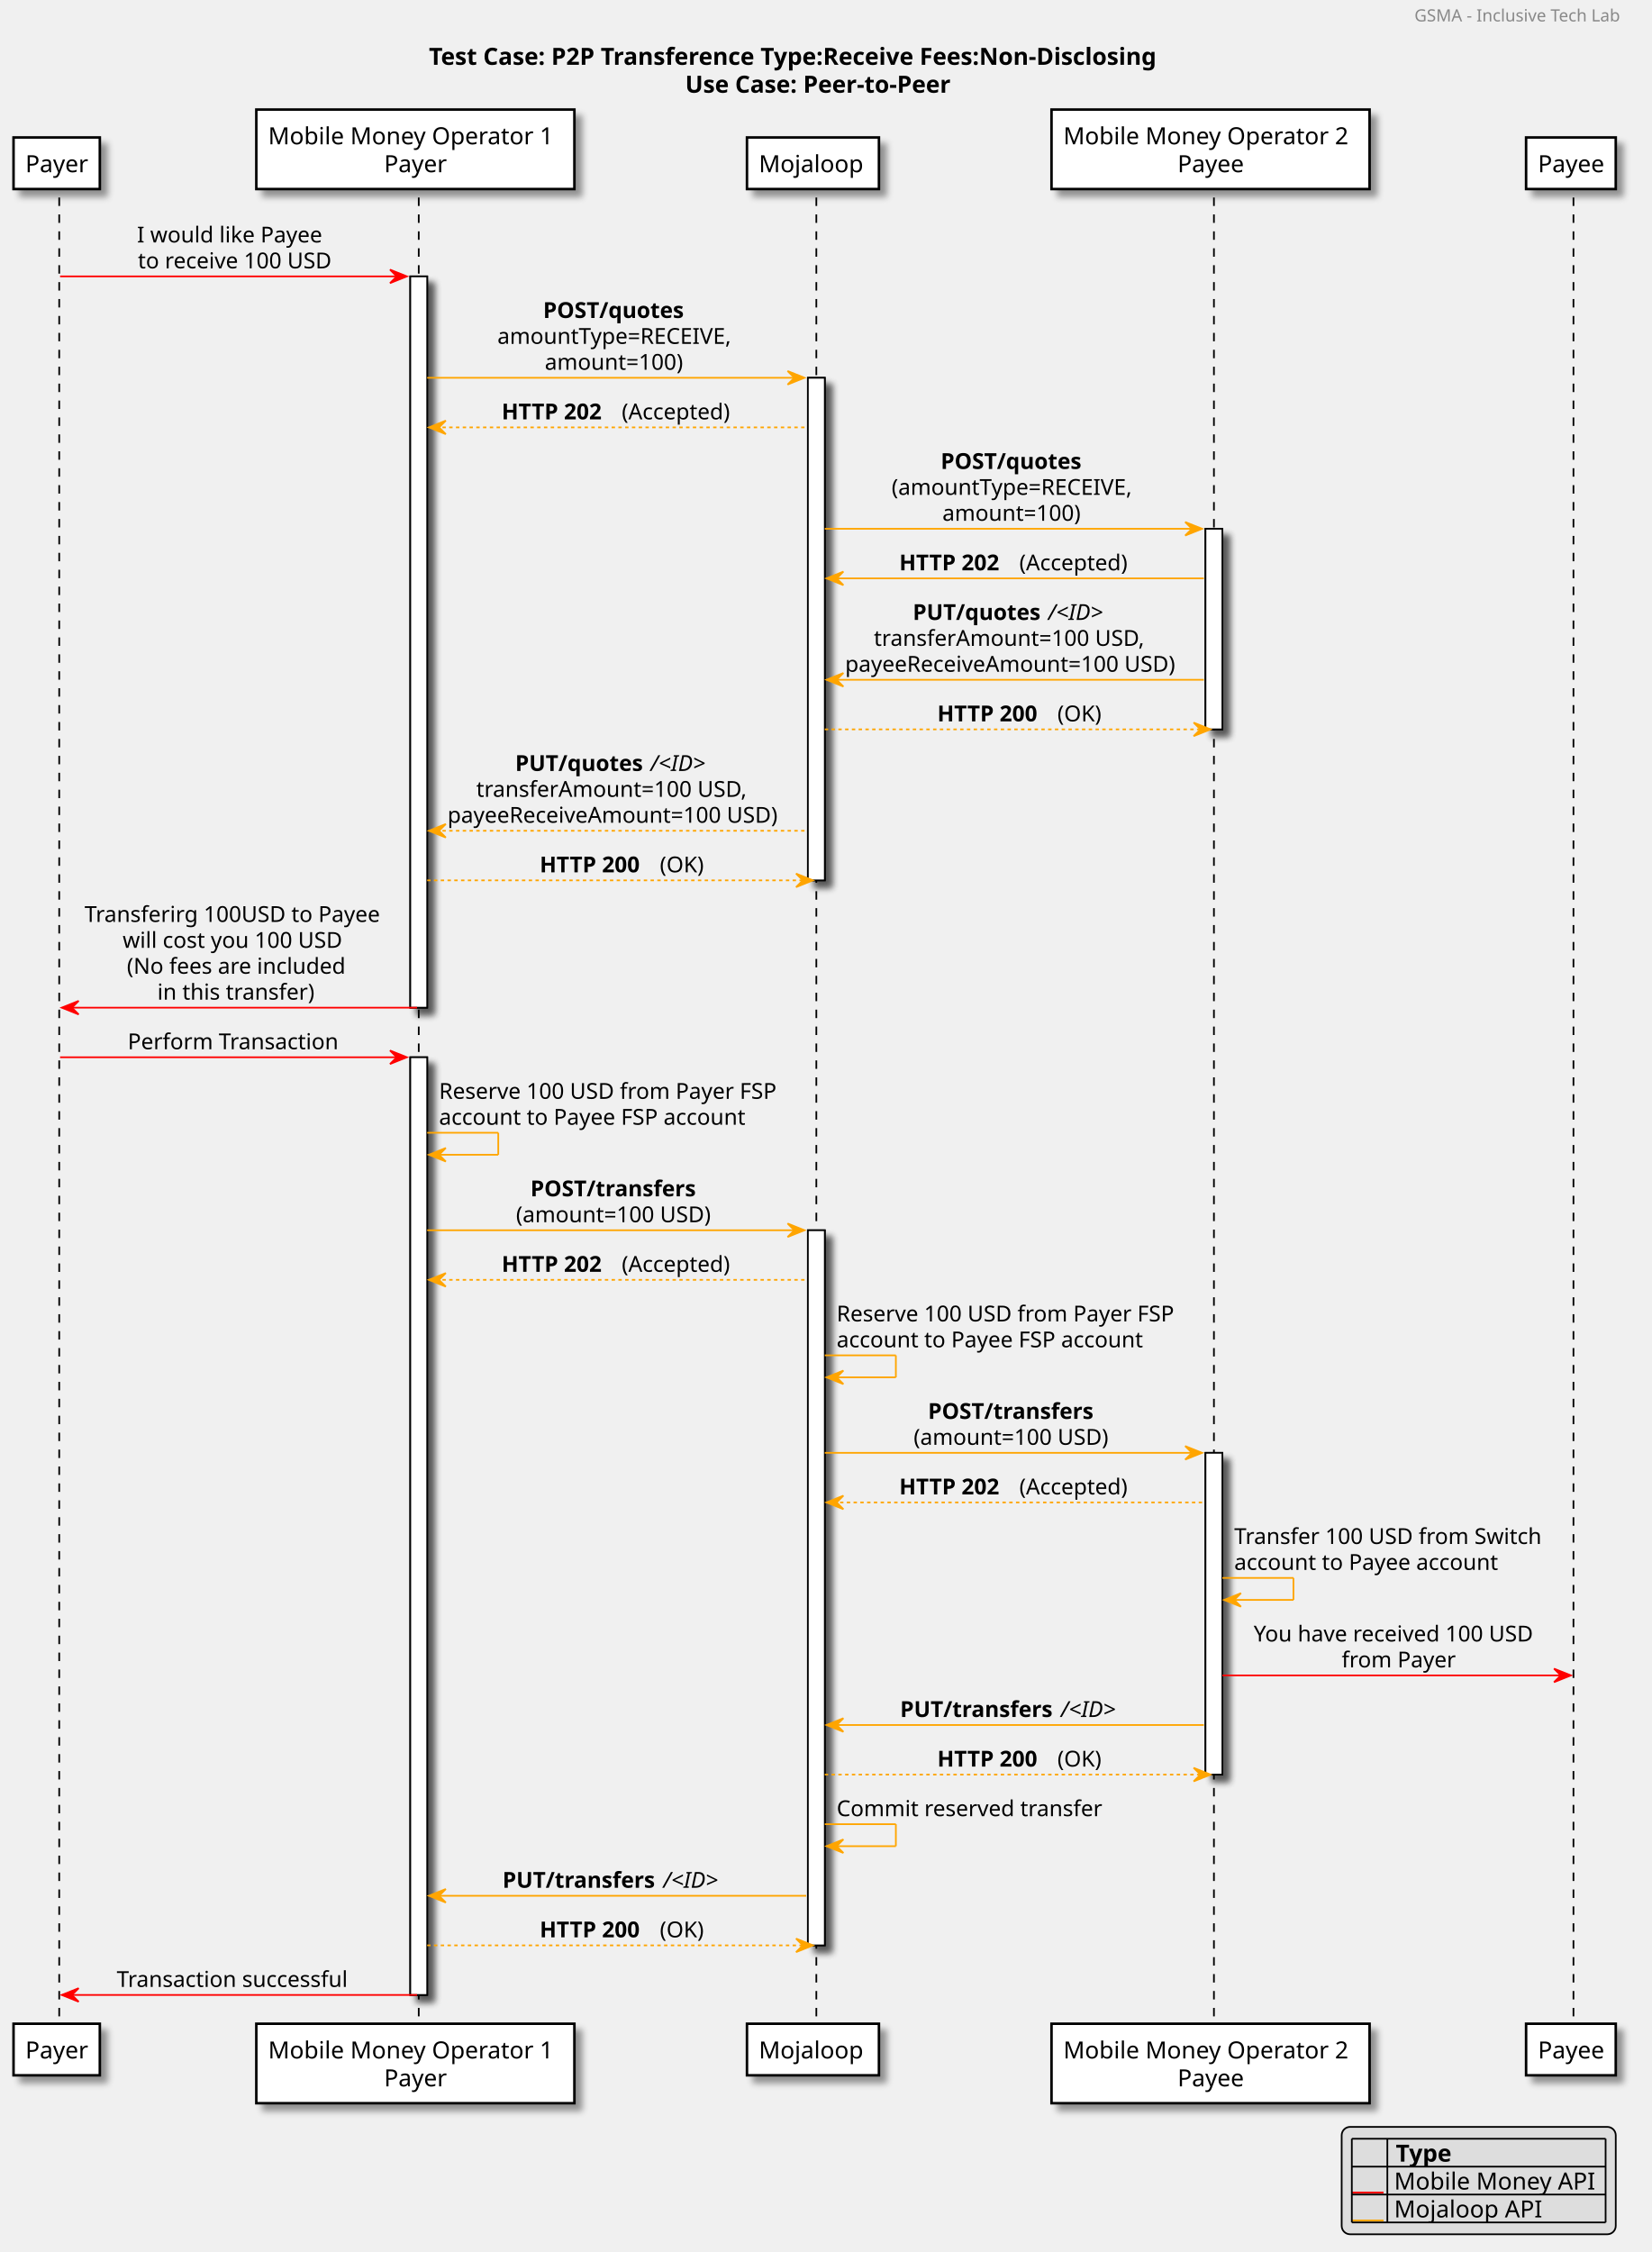
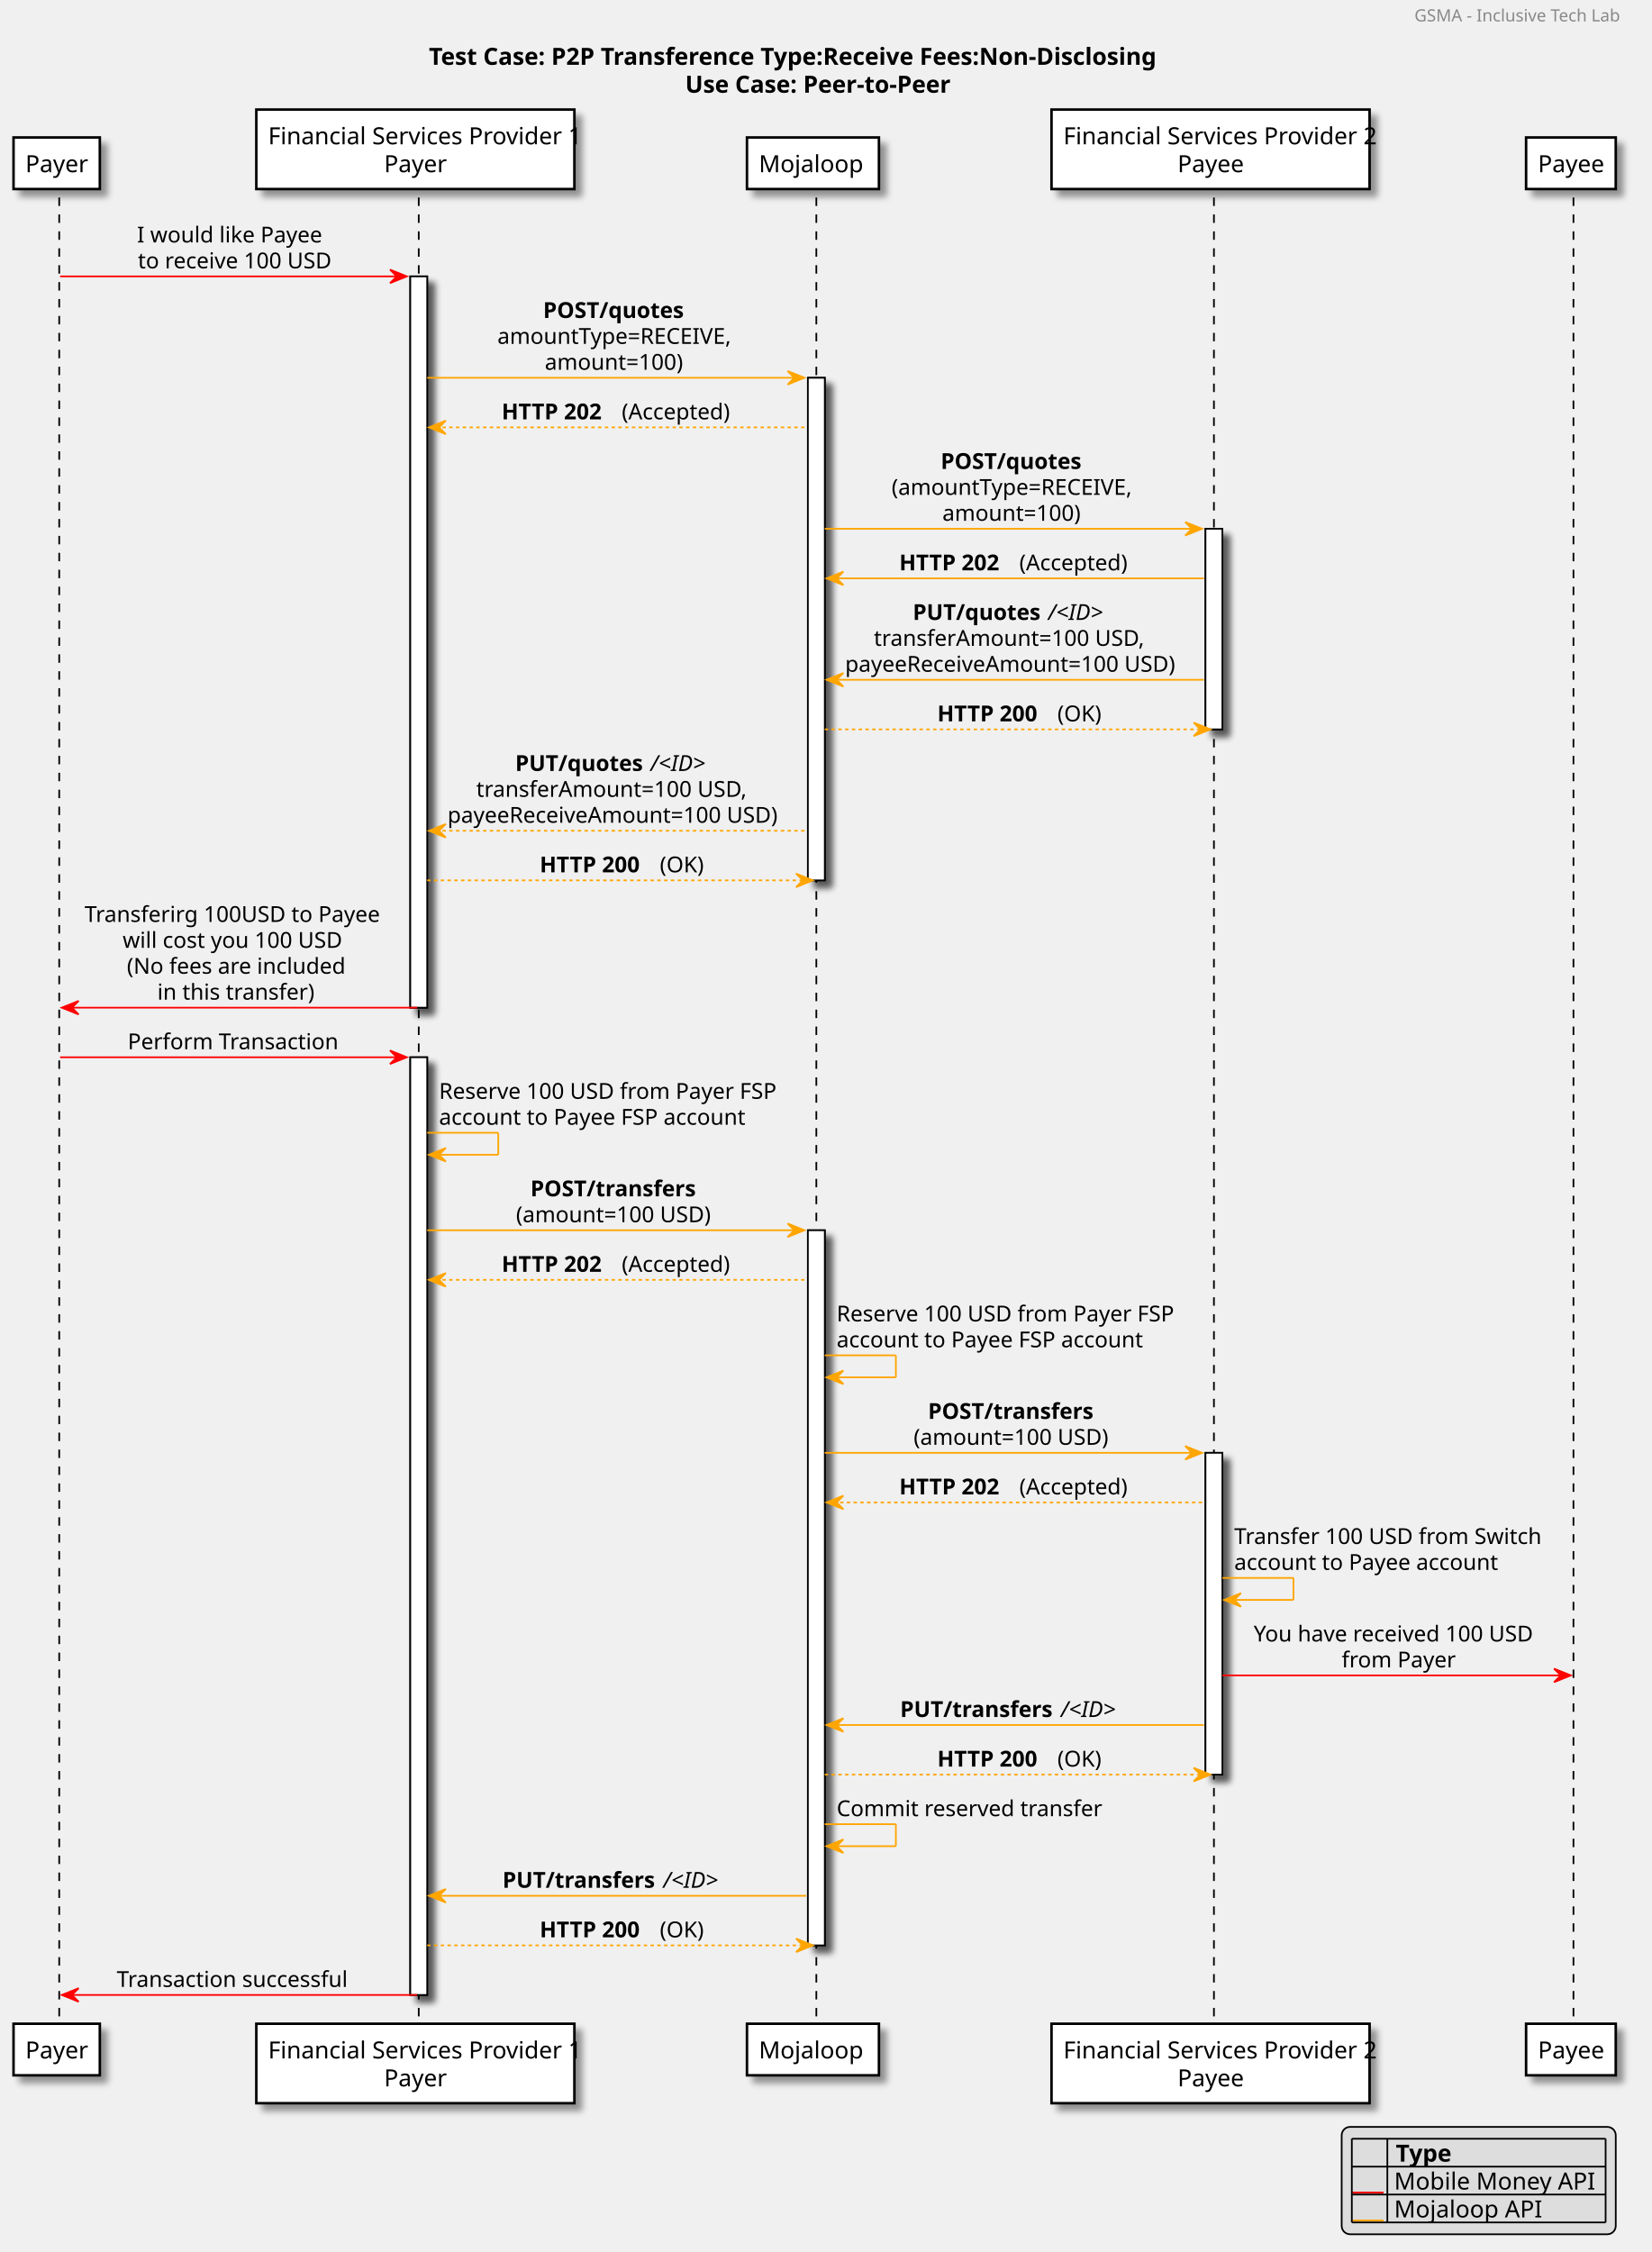
<svg xmlns="http://www.w3.org/2000/svg" contentScriptType="application/ecmascript" contentStyleType="text/css" height="1331px" preserveAspectRatio="none" style="width:976px;height:1331px;" version="1.1" viewBox="0 0 976 1331" width="976px" zoomAndPan="magnify">
  <defs>
    <filter height="300%" id="f1f9wh755lka0w" width="300%" x="-1" y="-1">
      <feGaussianBlur result="blurOut" stdDeviation="2.0" />
      <feColorMatrix in="blurOut" result="blurOut2" type="matrix" values="0 0 0 0 0 0 0 0 0 0 0 0 0 0 0 0 0 0 .4 0" />
      <feOffset dx="4.0" dy="4.0" in="blurOut2" result="blurOut3" />
      <feBlend in="SourceGraphic" in2="blurOut3" mode="normal" />
    </filter>
    <filter height="1" id="b1f9wh755lka0w0" width="1" x="0" y="0">
      <feFlood flood-color="#FF0000" result="flood" />
      <feComposite in="SourceGraphic" in2="flood" operator="over" />
    </filter>
    <filter height="1" id="b1f9wh755lka0w1" width="1" x="0" y="0">
      <feFlood flood-color="#FFA500" result="flood" />
      <feComposite in="SourceGraphic" in2="flood" operator="over" />
    </filter>
  </defs>
  <g>
    <text fill="#000000" font-family="sans-serif" font-size="14" font-weight="bold" lengthAdjust="spacingAndGlyphs" textLength="455" x="253.5" y="38.312">Test Case: P2P Transference Type:Receive Fees:Non-Disclosing</text>
    <text fill="#000000" font-family="sans-serif" font-size="14" font-weight="bold" lengthAdjust="spacingAndGlyphs" textLength="162" x="405" y="54.801">Use Case: Peer-to-Peer</text>
    <rect fill="#FFFFFF" filter="url(#f1f9wh755lka0w)" height="432.211" style="stroke: #000000; stroke-width: 1.0;" width="10" x="242.5" y="163.352" />
    <rect fill="#FFFFFF" filter="url(#f1f9wh755lka0w)" height="554.211" style="stroke: #000000; stroke-width: 1.0;" width="10" x="242.5" y="624.873" />
    <rect fill="#FFFFFF" filter="url(#f1f9wh755lka0w)" height="297.037" style="stroke: #000000; stroke-width: 1.0;" width="10" x="477.5" y="223.283" />
    <rect fill="#FFFFFF" filter="url(#f1f9wh755lka0w)" height="422.658" style="stroke: #000000; stroke-width: 1.0;" width="10" x="477.5" y="727.115" />
    <rect fill="#FFFFFF" filter="url(#f1f9wh755lka0w)" height="118.553" style="stroke: #000000; stroke-width: 1.0;" width="10" x="712.5" y="312.525" />
    <rect fill="#FFFFFF" filter="url(#f1f9wh755lka0w)" height="190.174" style="stroke: #000000; stroke-width: 1.0;" width="10" x="712.5" y="858.668" />
    <line style="stroke: #000000; stroke-width: 1.0; stroke-dasharray: 5.0,5.0;" x1="35" x2="35" y1="116.731" y2="1197.084" />
    <line style="stroke: #000000; stroke-width: 1.0; stroke-dasharray: 5.0,5.0;" x1="247.5" x2="247.5" y1="116.731" y2="1197.084" />
    <line style="stroke: #000000; stroke-width: 1.0; stroke-dasharray: 5.0,5.0;" x1="482.5" x2="482.5" y1="116.731" y2="1197.084" />
    <line style="stroke: #000000; stroke-width: 1.0; stroke-dasharray: 5.0,5.0;" x1="717.5" x2="717.5" y1="116.731" y2="1197.084" />
    <line style="stroke: #000000; stroke-width: 1.0; stroke-dasharray: 5.0,5.0;" x1="930" x2="930" y1="116.731" y2="1197.084" />
    <rect fill="#FFFFFF" filter="url(#f1f9wh755lka0w)" height="30.488" style="stroke: #000000; stroke-width: 1.5;" width="51" x="8" y="81.242" />
    <text fill="#000000" font-family="sans-serif" font-size="14" lengthAdjust="spacingAndGlyphs" textLength="37" x="15" y="101.777">Payer</text>
    <rect fill="#FFFFFF" filter="url(#f1f9wh755lka0w)" height="30.488" style="stroke: #000000; stroke-width: 1.5;" width="51" x="8" y="1196.084" />
    <text fill="#000000" font-family="sans-serif" font-size="14" lengthAdjust="spacingAndGlyphs" textLength="37" x="15" y="1216.619">Payer</text>
    <rect fill="#FFFFFF" filter="url(#f1f9wh755lka0w)" height="46.977" style="stroke: #000000; stroke-width: 1.5;" width="188" x="151.5" y="64.754" />
-     <text fill="#000000" font-family="sans-serif" font-size="14" lengthAdjust="spacingAndGlyphs" textLength="174" x="158.5" y="85.289">Mobile Money Operator 1</text>
+     <text fill="#000000" font-family="sans-serif" font-size="14" lengthAdjust="spacingAndGlyphs" textLength="174" x="158.5" y="85.289">Financial Services Provider 1</text>
    <text fill="#000000" font-family="sans-serif" font-size="14" lengthAdjust="spacingAndGlyphs" textLength="37" x="227" y="101.777">Payer</text>
    <rect fill="#FFFFFF" filter="url(#f1f9wh755lka0w)" height="46.977" style="stroke: #000000; stroke-width: 1.5;" width="188" x="151.5" y="1196.084" />
-     <text fill="#000000" font-family="sans-serif" font-size="14" lengthAdjust="spacingAndGlyphs" textLength="174" x="158.5" y="1216.619">Mobile Money Operator 1</text>
+     <text fill="#000000" font-family="sans-serif" font-size="14" lengthAdjust="spacingAndGlyphs" textLength="174" x="158.5" y="1216.619">Financial Services Provider 1</text>
    <text fill="#000000" font-family="sans-serif" font-size="14" lengthAdjust="spacingAndGlyphs" textLength="37" x="227" y="1233.107">Payer</text>
    <rect fill="#FFFFFF" filter="url(#f1f9wh755lka0w)" height="30.488" style="stroke: #000000; stroke-width: 1.5;" width="78" x="441.5" y="81.242" />
    <text fill="#000000" font-family="sans-serif" font-size="14" lengthAdjust="spacingAndGlyphs" textLength="64" x="448.5" y="101.777">Mojaloop</text>
    <rect fill="#FFFFFF" filter="url(#f1f9wh755lka0w)" height="30.488" style="stroke: #000000; stroke-width: 1.5;" width="78" x="441.5" y="1196.084" />
    <text fill="#000000" font-family="sans-serif" font-size="14" lengthAdjust="spacingAndGlyphs" textLength="64" x="448.5" y="1216.619">Mojaloop</text>
    <rect fill="#FFFFFF" filter="url(#f1f9wh755lka0w)" height="46.977" style="stroke: #000000; stroke-width: 1.5;" width="188" x="621.5" y="64.754" />
-     <text fill="#000000" font-family="sans-serif" font-size="14" lengthAdjust="spacingAndGlyphs" textLength="174" x="628.5" y="85.289">Mobile Money Operator 2</text>
+     <text fill="#000000" font-family="sans-serif" font-size="14" lengthAdjust="spacingAndGlyphs" textLength="174" x="628.5" y="85.289">Financial Services Provider 2</text>
    <text fill="#000000" font-family="sans-serif" font-size="14" lengthAdjust="spacingAndGlyphs" textLength="39" x="696" y="101.777">Payee</text>
    <rect fill="#FFFFFF" filter="url(#f1f9wh755lka0w)" height="46.977" style="stroke: #000000; stroke-width: 1.5;" width="188" x="621.5" y="1196.084" />
-     <text fill="#000000" font-family="sans-serif" font-size="14" lengthAdjust="spacingAndGlyphs" textLength="174" x="628.5" y="1216.619">Mobile Money Operator 2</text>
+     <text fill="#000000" font-family="sans-serif" font-size="14" lengthAdjust="spacingAndGlyphs" textLength="174" x="628.5" y="1216.619">Financial Services Provider 2</text>
    <text fill="#000000" font-family="sans-serif" font-size="14" lengthAdjust="spacingAndGlyphs" textLength="39" x="696" y="1233.107">Payee</text>
    <rect fill="#FFFFFF" filter="url(#f1f9wh755lka0w)" height="30.488" style="stroke: #000000; stroke-width: 1.5;" width="53" x="902" y="81.242" />
    <text fill="#000000" font-family="sans-serif" font-size="14" lengthAdjust="spacingAndGlyphs" textLength="39" x="909" y="101.777">Payee</text>
    <rect fill="#FFFFFF" filter="url(#f1f9wh755lka0w)" height="30.488" style="stroke: #000000; stroke-width: 1.5;" width="53" x="902" y="1196.084" />
    <text fill="#000000" font-family="sans-serif" font-size="14" lengthAdjust="spacingAndGlyphs" textLength="39" x="909" y="1216.619">Payee</text>
    <rect fill="#FFFFFF" filter="url(#f1f9wh755lka0w)" height="432.211" style="stroke: #000000; stroke-width: 1.0;" width="10" x="242.5" y="163.352" />
    <rect fill="#FFFFFF" filter="url(#f1f9wh755lka0w)" height="554.211" style="stroke: #000000; stroke-width: 1.0;" width="10" x="242.5" y="624.873" />
    <rect fill="#FFFFFF" filter="url(#f1f9wh755lka0w)" height="297.037" style="stroke: #000000; stroke-width: 1.0;" width="10" x="477.5" y="223.283" />
    <rect fill="#FFFFFF" filter="url(#f1f9wh755lka0w)" height="422.658" style="stroke: #000000; stroke-width: 1.0;" width="10" x="477.5" y="727.115" />
    <rect fill="#FFFFFF" filter="url(#f1f9wh755lka0w)" height="118.553" style="stroke: #000000; stroke-width: 1.0;" width="10" x="712.5" y="312.525" />
    <rect fill="#FFFFFF" filter="url(#f1f9wh755lka0w)" height="190.174" style="stroke: #000000; stroke-width: 1.0;" width="10" x="712.5" y="858.668" />
    <polygon fill="#FF0000" points="230.5,159.352,240.5,163.352,230.5,167.352,234.5,163.352" style="stroke: #FF0000; stroke-width: 1.0;" />
    <line style="stroke: #FF0000; stroke-width: 1.0;" x1="35.5" x2="236.5" y1="163.352" y2="163.352" />
    <text fill="#000000" font-family="sans-serif" font-size="13" lengthAdjust="spacingAndGlyphs" textLength="112" x="81" y="143.299">I would like Payee</text>
    <text fill="#000000" font-family="sans-serif" font-size="13" lengthAdjust="spacingAndGlyphs" textLength="119" x="81.5" y="158.609">to receive 100 USD</text>
    <polygon fill="#FFA500" points="465.5,219.283,475.5,223.283,465.5,227.283,469.5,223.283" style="stroke: #FFA500; stroke-width: 1.0;" />
    <line style="stroke: #FFA500; stroke-width: 1.0;" x1="252.5" x2="471.5" y1="223.283" y2="223.283" />
    <text fill="#000000" font-family="sans-serif" font-size="13" font-weight="bold" lengthAdjust="spacingAndGlyphs" textLength="88" x="321" y="187.92">POST/quotes</text>
    <text fill="#000000" font-family="sans-serif" font-size="13" lengthAdjust="spacingAndGlyphs" textLength="142" x="294" y="203.231">amountType=RECEIVE,</text>
    <text fill="#000000" font-family="sans-serif" font-size="13" lengthAdjust="spacingAndGlyphs" textLength="86" x="322" y="218.541">amount=100)</text>
    <polygon fill="#FFA500" points="263.5,248.594,253.5,252.594,263.5,256.594,259.5,252.594" style="stroke: #FFA500; stroke-width: 1.0;" />
    <line style="stroke: #FFA500; stroke-width: 1.0; stroke-dasharray: 2.0,2.0;" x1="257.5" x2="476.5" y1="252.594" y2="252.594" />
    <text fill="#000000" font-family="sans-serif" font-size="13" font-weight="bold" lengthAdjust="spacingAndGlyphs" textLength="67" x="296.5" y="247.852">HTTP 202</text>
    <text fill="#000000" font-family="sans-serif" font-size="13" lengthAdjust="spacingAndGlyphs" textLength="66" x="367.5" y="247.852">(Accepted)</text>
    <polygon fill="#FFA500" points="700.5,308.525,710.5,312.525,700.5,316.525,704.5,312.525" style="stroke: #FFA500; stroke-width: 1.0;" />
    <line style="stroke: #FFA500; stroke-width: 1.0;" x1="487.5" x2="706.5" y1="312.525" y2="312.525" />
    <text fill="#000000" font-family="sans-serif" font-size="13" font-weight="bold" lengthAdjust="spacingAndGlyphs" textLength="88" x="556" y="277.162">POST/quotes</text>
    <text fill="#000000" font-family="sans-serif" font-size="13" lengthAdjust="spacingAndGlyphs" textLength="146" x="527" y="292.473">(amountType=RECEIVE,</text>
    <text fill="#000000" font-family="sans-serif" font-size="13" lengthAdjust="spacingAndGlyphs" textLength="86" x="557" y="307.783">amount=100)</text>
    <polygon fill="#FFA500" points="498.5,337.836,488.5,341.836,498.5,345.836,494.5,341.836" style="stroke: #FFA500; stroke-width: 1.0;" />
    <line style="stroke: #FFA500; stroke-width: 1.0;" x1="492.5" x2="711.5" y1="341.836" y2="341.836" />
    <text fill="#000000" font-family="sans-serif" font-size="13" font-weight="bold" lengthAdjust="spacingAndGlyphs" textLength="67" x="531.5" y="337.094">HTTP 202</text>
    <text fill="#000000" font-family="sans-serif" font-size="13" lengthAdjust="spacingAndGlyphs" textLength="66" x="602.5" y="337.094">(Accepted)</text>
    <polygon fill="#FFA500" points="498.5,397.768,488.5,401.768,498.5,405.768,494.5,401.768" style="stroke: #FFA500; stroke-width: 1.0;" />
    <line style="stroke: #FFA500; stroke-width: 1.0;" x1="492.5" x2="711.5" y1="401.768" y2="401.768" />
    <text fill="#000000" font-family="sans-serif" font-size="13" font-weight="bold" lengthAdjust="spacingAndGlyphs" textLength="80" x="539.5" y="366.404">PUT/quotes</text>
    <text fill="#000000" font-family="sans-serif" font-size="13" font-style="italic" lengthAdjust="spacingAndGlyphs" textLength="41" x="619.5" y="366.404">/&lt;ID&gt;</text>
    <text fill="#000000" font-family="sans-serif" font-size="13" lengthAdjust="spacingAndGlyphs" textLength="167" x="516.5" y="381.715">transferAmount=100 USD,</text>
    <text fill="#000000" font-family="sans-serif" font-size="13" lengthAdjust="spacingAndGlyphs" textLength="201" x="499.5" y="397.025">payeeReceiveAmount=100 USD)</text>
    <polygon fill="#FFA500" points="705.5,427.078,715.5,431.078,705.5,435.078,709.5,431.078" style="stroke: #FFA500; stroke-width: 1.0;" />
    <line style="stroke: #FFA500; stroke-width: 1.0; stroke-dasharray: 2.0,2.0;" x1="487.5" x2="711.5" y1="431.078" y2="431.078" />
    <text fill="#000000" font-family="sans-serif" font-size="13" font-weight="bold" lengthAdjust="spacingAndGlyphs" textLength="67" x="554" y="426.336">HTTP 200</text>
    <text fill="#000000" font-family="sans-serif" font-size="13" lengthAdjust="spacingAndGlyphs" textLength="26" x="625" y="426.336">(OK)</text>
    <polygon fill="#FFA500" points="263.5,487.01,253.5,491.01,263.5,495.01,259.5,491.01" style="stroke: #FFA500; stroke-width: 1.0;" />
    <line style="stroke: #FFA500; stroke-width: 1.0; stroke-dasharray: 2.0,2.0;" x1="257.5" x2="476.5" y1="491.01" y2="491.01" />
    <text fill="#000000" font-family="sans-serif" font-size="13" font-weight="bold" lengthAdjust="spacingAndGlyphs" textLength="80" x="304.5" y="455.647">PUT/quotes</text>
    <text fill="#000000" font-family="sans-serif" font-size="13" font-style="italic" lengthAdjust="spacingAndGlyphs" textLength="41" x="384.5" y="455.647">/&lt;ID&gt;</text>
    <text fill="#000000" font-family="sans-serif" font-size="13" lengthAdjust="spacingAndGlyphs" textLength="167" x="281.5" y="470.957">transferAmount=100 USD,</text>
    <text fill="#000000" font-family="sans-serif" font-size="13" lengthAdjust="spacingAndGlyphs" textLength="201" x="264.5" y="486.268">payeeReceiveAmount=100 USD)</text>
    <polygon fill="#FFA500" points="470.5,516.32,480.5,520.32,470.5,524.32,474.5,520.32" style="stroke: #FFA500; stroke-width: 1.0;" />
    <line style="stroke: #FFA500; stroke-width: 1.0; stroke-dasharray: 2.0,2.0;" x1="252.5" x2="476.5" y1="520.32" y2="520.32" />
    <text fill="#000000" font-family="sans-serif" font-size="13" font-weight="bold" lengthAdjust="spacingAndGlyphs" textLength="67" x="319" y="515.578">HTTP 200</text>
    <text fill="#000000" font-family="sans-serif" font-size="13" lengthAdjust="spacingAndGlyphs" textLength="26" x="390" y="515.578">(OK)</text>
    <polygon fill="#FF0000" points="46.5,591.562,36.5,595.562,46.5,599.562,42.5,595.562" style="stroke: #FF0000; stroke-width: 1.0;" />
    <line style="stroke: #FF0000; stroke-width: 1.0;" x1="40.5" x2="246.5" y1="595.562" y2="595.562" />
    <text fill="#000000" font-family="sans-serif" font-size="13" lengthAdjust="spacingAndGlyphs" textLength="179" x="50" y="544.889">Transferirg 100USD to Payee</text>
    <text fill="#000000" font-family="sans-serif" font-size="13" lengthAdjust="spacingAndGlyphs" textLength="138" x="72.5" y="560.199">will cost you 100 USD</text>
    <text fill="#000000" font-family="sans-serif" font-size="13" lengthAdjust="spacingAndGlyphs" textLength="133" x="75" y="575.51">(No fees are included</text>
    <text fill="#000000" font-family="sans-serif" font-size="13" lengthAdjust="spacingAndGlyphs" textLength="97" x="93" y="590.82">in this transfer)</text>
    <polygon fill="#FF0000" points="230.5,620.873,240.5,624.873,230.5,628.873,234.5,624.873" style="stroke: #FF0000; stroke-width: 1.0;" />
    <line style="stroke: #FF0000; stroke-width: 1.0;" x1="35.5" x2="236.5" y1="624.873" y2="624.873" />
    <text fill="#000000" font-family="sans-serif" font-size="13" lengthAdjust="spacingAndGlyphs" textLength="127" x="75.5" y="620.131">Perform Transaction</text>
    <line style="stroke: #FFA500; stroke-width: 1.0;" x1="252.5" x2="294.5" y1="669.494" y2="669.494" />
    <line style="stroke: #FFA500; stroke-width: 1.0;" x1="294.5" x2="294.5" y1="669.494" y2="682.494" />
    <line style="stroke: #FFA500; stroke-width: 1.0;" x1="253.5" x2="294.5" y1="682.494" y2="682.494" />
    <polygon fill="#FFA500" points="263.5,678.494,253.5,682.494,263.5,686.494,259.5,682.494" style="stroke: #FFA500; stroke-width: 1.0;" />
    <text fill="#000000" font-family="sans-serif" font-size="13" lengthAdjust="spacingAndGlyphs" textLength="202" x="259.5" y="649.441">Reserve 100 USD from Payer FSP</text>
    <text fill="#000000" font-family="sans-serif" font-size="13" lengthAdjust="spacingAndGlyphs" textLength="185" x="259.5" y="664.752">account to Payee FSP account</text>
    <polygon fill="#FFA500" points="465.5,723.115,475.5,727.115,465.5,731.115,469.5,727.115" style="stroke: #FFA500; stroke-width: 1.0;" />
    <line style="stroke: #FFA500; stroke-width: 1.0;" x1="252.5" x2="471.5" y1="727.115" y2="727.115" />
    <text fill="#000000" font-family="sans-serif" font-size="13" font-weight="bold" lengthAdjust="spacingAndGlyphs" textLength="103" x="313.5" y="707.062">POST/transfers</text>
    <text fill="#000000" font-family="sans-serif" font-size="13" lengthAdjust="spacingAndGlyphs" textLength="120" x="305" y="722.373">(amount=100 USD)</text>
    <polygon fill="#FFA500" points="263.5,752.426,253.5,756.426,263.5,760.426,259.5,756.426" style="stroke: #FFA500; stroke-width: 1.0;" />
    <line style="stroke: #FFA500; stroke-width: 1.0; stroke-dasharray: 2.0,2.0;" x1="257.5" x2="476.5" y1="756.426" y2="756.426" />
    <text fill="#000000" font-family="sans-serif" font-size="13" font-weight="bold" lengthAdjust="spacingAndGlyphs" textLength="67" x="296.5" y="751.684">HTTP 202</text>
    <text fill="#000000" font-family="sans-serif" font-size="13" lengthAdjust="spacingAndGlyphs" textLength="66" x="367.5" y="751.684">(Accepted)</text>
    <line style="stroke: #FFA500; stroke-width: 1.0;" x1="487.5" x2="529.5" y1="801.047" y2="801.047" />
    <line style="stroke: #FFA500; stroke-width: 1.0;" x1="529.5" x2="529.5" y1="801.047" y2="814.047" />
    <line style="stroke: #FFA500; stroke-width: 1.0;" x1="488.5" x2="529.5" y1="814.047" y2="814.047" />
    <polygon fill="#FFA500" points="498.5,810.047,488.5,814.047,498.5,818.047,494.5,814.047" style="stroke: #FFA500; stroke-width: 1.0;" />
    <text fill="#000000" font-family="sans-serif" font-size="13" lengthAdjust="spacingAndGlyphs" textLength="202" x="494.5" y="780.994">Reserve 100 USD from Payer FSP</text>
    <text fill="#000000" font-family="sans-serif" font-size="13" lengthAdjust="spacingAndGlyphs" textLength="185" x="494.5" y="796.305">account to Payee FSP account</text>
    <polygon fill="#FFA500" points="700.5,854.668,710.5,858.668,700.5,862.668,704.5,858.668" style="stroke: #FFA500; stroke-width: 1.0;" />
    <line style="stroke: #FFA500; stroke-width: 1.0;" x1="487.5" x2="706.5" y1="858.668" y2="858.668" />
    <text fill="#000000" font-family="sans-serif" font-size="13" font-weight="bold" lengthAdjust="spacingAndGlyphs" textLength="103" x="548.5" y="838.615">POST/transfers</text>
    <text fill="#000000" font-family="sans-serif" font-size="13" lengthAdjust="spacingAndGlyphs" textLength="120" x="540" y="853.926">(amount=100 USD)</text>
    <polygon fill="#FFA500" points="498.5,883.979,488.5,887.979,498.5,891.979,494.5,887.979" style="stroke: #FFA500; stroke-width: 1.0;" />
    <line style="stroke: #FFA500; stroke-width: 1.0; stroke-dasharray: 2.0,2.0;" x1="492.5" x2="711.5" y1="887.979" y2="887.979" />
    <text fill="#000000" font-family="sans-serif" font-size="13" font-weight="bold" lengthAdjust="spacingAndGlyphs" textLength="67" x="531.5" y="883.236">HTTP 202</text>
    <text fill="#000000" font-family="sans-serif" font-size="13" lengthAdjust="spacingAndGlyphs" textLength="66" x="602.5" y="883.236">(Accepted)</text>
    <line style="stroke: #FFA500; stroke-width: 1.0;" x1="722.5" x2="764.5" y1="932.6" y2="932.6" />
    <line style="stroke: #FFA500; stroke-width: 1.0;" x1="764.5" x2="764.5" y1="932.6" y2="945.6" />
    <line style="stroke: #FFA500; stroke-width: 1.0;" x1="723.5" x2="764.5" y1="945.6" y2="945.6" />
    <polygon fill="#FFA500" points="733.5,941.6,723.5,945.6,733.5,949.6,729.5,945.6" style="stroke: #FFA500; stroke-width: 1.0;" />
    <text fill="#000000" font-family="sans-serif" font-size="13" lengthAdjust="spacingAndGlyphs" textLength="189" x="729.5" y="912.547">Transfer 100 USD from Switch</text>
    <text fill="#000000" font-family="sans-serif" font-size="13" lengthAdjust="spacingAndGlyphs" textLength="160" x="729.5" y="927.857">account to Payee account</text>
    <polygon fill="#FF0000" points="918.5,986.221,928.5,990.221,918.5,994.221,922.5,990.221" style="stroke: #FF0000; stroke-width: 1.0;" />
    <line style="stroke: #FF0000; stroke-width: 1.0;" x1="722.5" x2="924.5" y1="990.221" y2="990.221" />
    <text fill="#000000" font-family="sans-serif" font-size="13" lengthAdjust="spacingAndGlyphs" textLength="171" x="741" y="970.168">You have received 100 USD</text>
    <text fill="#000000" font-family="sans-serif" font-size="13" lengthAdjust="spacingAndGlyphs" textLength="67" x="793" y="985.479">from Payer</text>
    <polygon fill="#FFA500" points="498.5,1015.531,488.5,1019.531,498.5,1023.531,494.5,1019.531" style="stroke: #FFA500; stroke-width: 1.0;" />
    <line style="stroke: #FFA500; stroke-width: 1.0;" x1="492.5" x2="711.5" y1="1019.531" y2="1019.531" />
    <text fill="#000000" font-family="sans-serif" font-size="13" font-weight="bold" lengthAdjust="spacingAndGlyphs" textLength="95" x="532" y="1014.789">PUT/transfers</text>
    <text fill="#000000" font-family="sans-serif" font-size="13" font-style="italic" lengthAdjust="spacingAndGlyphs" textLength="41" x="627" y="1014.789">/&lt;ID&gt;</text>
    <polygon fill="#FFA500" points="705.5,1044.842,715.5,1048.842,705.5,1052.842,709.5,1048.842" style="stroke: #FFA500; stroke-width: 1.0;" />
    <line style="stroke: #FFA500; stroke-width: 1.0; stroke-dasharray: 2.0,2.0;" x1="487.5" x2="711.5" y1="1048.842" y2="1048.842" />
    <text fill="#000000" font-family="sans-serif" font-size="13" font-weight="bold" lengthAdjust="spacingAndGlyphs" textLength="67" x="554" y="1044.1">HTTP 200</text>
    <text fill="#000000" font-family="sans-serif" font-size="13" lengthAdjust="spacingAndGlyphs" textLength="26" x="625" y="1044.1">(OK)</text>
    <line style="stroke: #FFA500; stroke-width: 1.0;" x1="487.5" x2="529.5" y1="1078.152" y2="1078.152" />
    <line style="stroke: #FFA500; stroke-width: 1.0;" x1="529.5" x2="529.5" y1="1078.152" y2="1091.152" />
    <line style="stroke: #FFA500; stroke-width: 1.0;" x1="488.5" x2="529.5" y1="1091.152" y2="1091.152" />
    <polygon fill="#FFA500" points="498.5,1087.152,488.5,1091.152,498.5,1095.152,494.5,1091.152" style="stroke: #FFA500; stroke-width: 1.0;" />
    <text fill="#000000" font-family="sans-serif" font-size="13" lengthAdjust="spacingAndGlyphs" textLength="160" x="494.5" y="1073.41">Commit reserved transfer</text>
    <polygon fill="#FFA500" points="263.5,1116.463,253.5,1120.463,263.5,1124.463,259.5,1120.463" style="stroke: #FFA500; stroke-width: 1.0;" />
    <line style="stroke: #FFA500; stroke-width: 1.0;" x1="257.5" x2="476.5" y1="1120.463" y2="1120.463" />
    <text fill="#000000" font-family="sans-serif" font-size="13" font-weight="bold" lengthAdjust="spacingAndGlyphs" textLength="95" x="297" y="1115.721">PUT/transfers</text>
    <text fill="#000000" font-family="sans-serif" font-size="13" font-style="italic" lengthAdjust="spacingAndGlyphs" textLength="41" x="392" y="1115.721">/&lt;ID&gt;</text>
    <polygon fill="#FFA500" points="470.5,1145.773,480.5,1149.773,470.5,1153.773,474.5,1149.773" style="stroke: #FFA500; stroke-width: 1.0;" />
    <line style="stroke: #FFA500; stroke-width: 1.0; stroke-dasharray: 2.0,2.0;" x1="252.5" x2="476.5" y1="1149.773" y2="1149.773" />
    <text fill="#000000" font-family="sans-serif" font-size="13" font-weight="bold" lengthAdjust="spacingAndGlyphs" textLength="67" x="319" y="1145.031">HTTP 200</text>
    <text fill="#000000" font-family="sans-serif" font-size="13" lengthAdjust="spacingAndGlyphs" textLength="26" x="390" y="1145.031">(OK)</text>
    <polygon fill="#FF0000" points="46.5,1175.084,36.5,1179.084,46.5,1183.084,42.5,1179.084" style="stroke: #FF0000; stroke-width: 1.0;" />
    <line style="stroke: #FF0000; stroke-width: 1.0;" x1="40.5" x2="246.5" y1="1179.084" y2="1179.084" />
    <text fill="#000000" font-family="sans-serif" font-size="13" lengthAdjust="spacingAndGlyphs" textLength="145" x="69" y="1174.342">Transaction successful</text>
    <text fill="#888888" font-family="sans-serif" font-size="10" lengthAdjust="spacingAndGlyphs" textLength="128" x="836" y="12.668">GSMA - Inclusive Tech Lab</text>
    <rect fill="#DDDDDD" height="63.465" rx="5" ry="5" style="stroke: #000000; stroke-width: 1.0;" width="162" x="793" y="1257.061" />
    <text fill="#000000" font-family="sans-serif" font-size="14" font-weight="bold" lengthAdjust="spacingAndGlyphs" textLength="0" x="804" y="1277.596" />
    <text fill="#000000" font-family="sans-serif" font-size="14" font-weight="bold" lengthAdjust="spacingAndGlyphs" textLength="35" x="825" y="1277.596">Type</text>
    <text fill="#FF0000" filter="url(#b1f9wh755lka0w0)" font-family="sans-serif" font-size="14" lengthAdjust="spacingAndGlyphs" textLength="21" x="799" y="1294.084">___</text>
    <text fill="#000000" font-family="sans-serif" font-size="14" lengthAdjust="spacingAndGlyphs" textLength="121" x="824" y="1294.084">Mobile Money API</text>
    <text fill="#FFA500" filter="url(#b1f9wh755lka0w1)" font-family="sans-serif" font-size="14" lengthAdjust="spacingAndGlyphs" textLength="21" x="799" y="1310.572">___</text>
    <text fill="#000000" font-family="sans-serif" font-size="14" lengthAdjust="spacingAndGlyphs" textLength="90" x="824" y="1310.572">Mojaloop API</text>
    <line style="stroke: #000000; stroke-width: 1.0;" x1="799" x2="949" y1="1264.061" y2="1264.061" />
    <line style="stroke: #000000; stroke-width: 1.0;" x1="799" x2="949" y1="1280.549" y2="1280.549" />
    <line style="stroke: #000000; stroke-width: 1.0;" x1="799" x2="949" y1="1297.037" y2="1297.037" />
    <line style="stroke: #000000; stroke-width: 1.0;" x1="799" x2="949" y1="1313.525" y2="1313.525" />
    <line style="stroke: #000000; stroke-width: 1.0;" x1="799" x2="799" y1="1264.061" y2="1313.525" />
    <line style="stroke: #000000; stroke-width: 1.0;" x1="820" x2="820" y1="1264.061" y2="1313.525" />
    <line style="stroke: #000000; stroke-width: 1.0;" x1="949" x2="949" y1="1264.061" y2="1313.525" />
  </g>
</svg>
